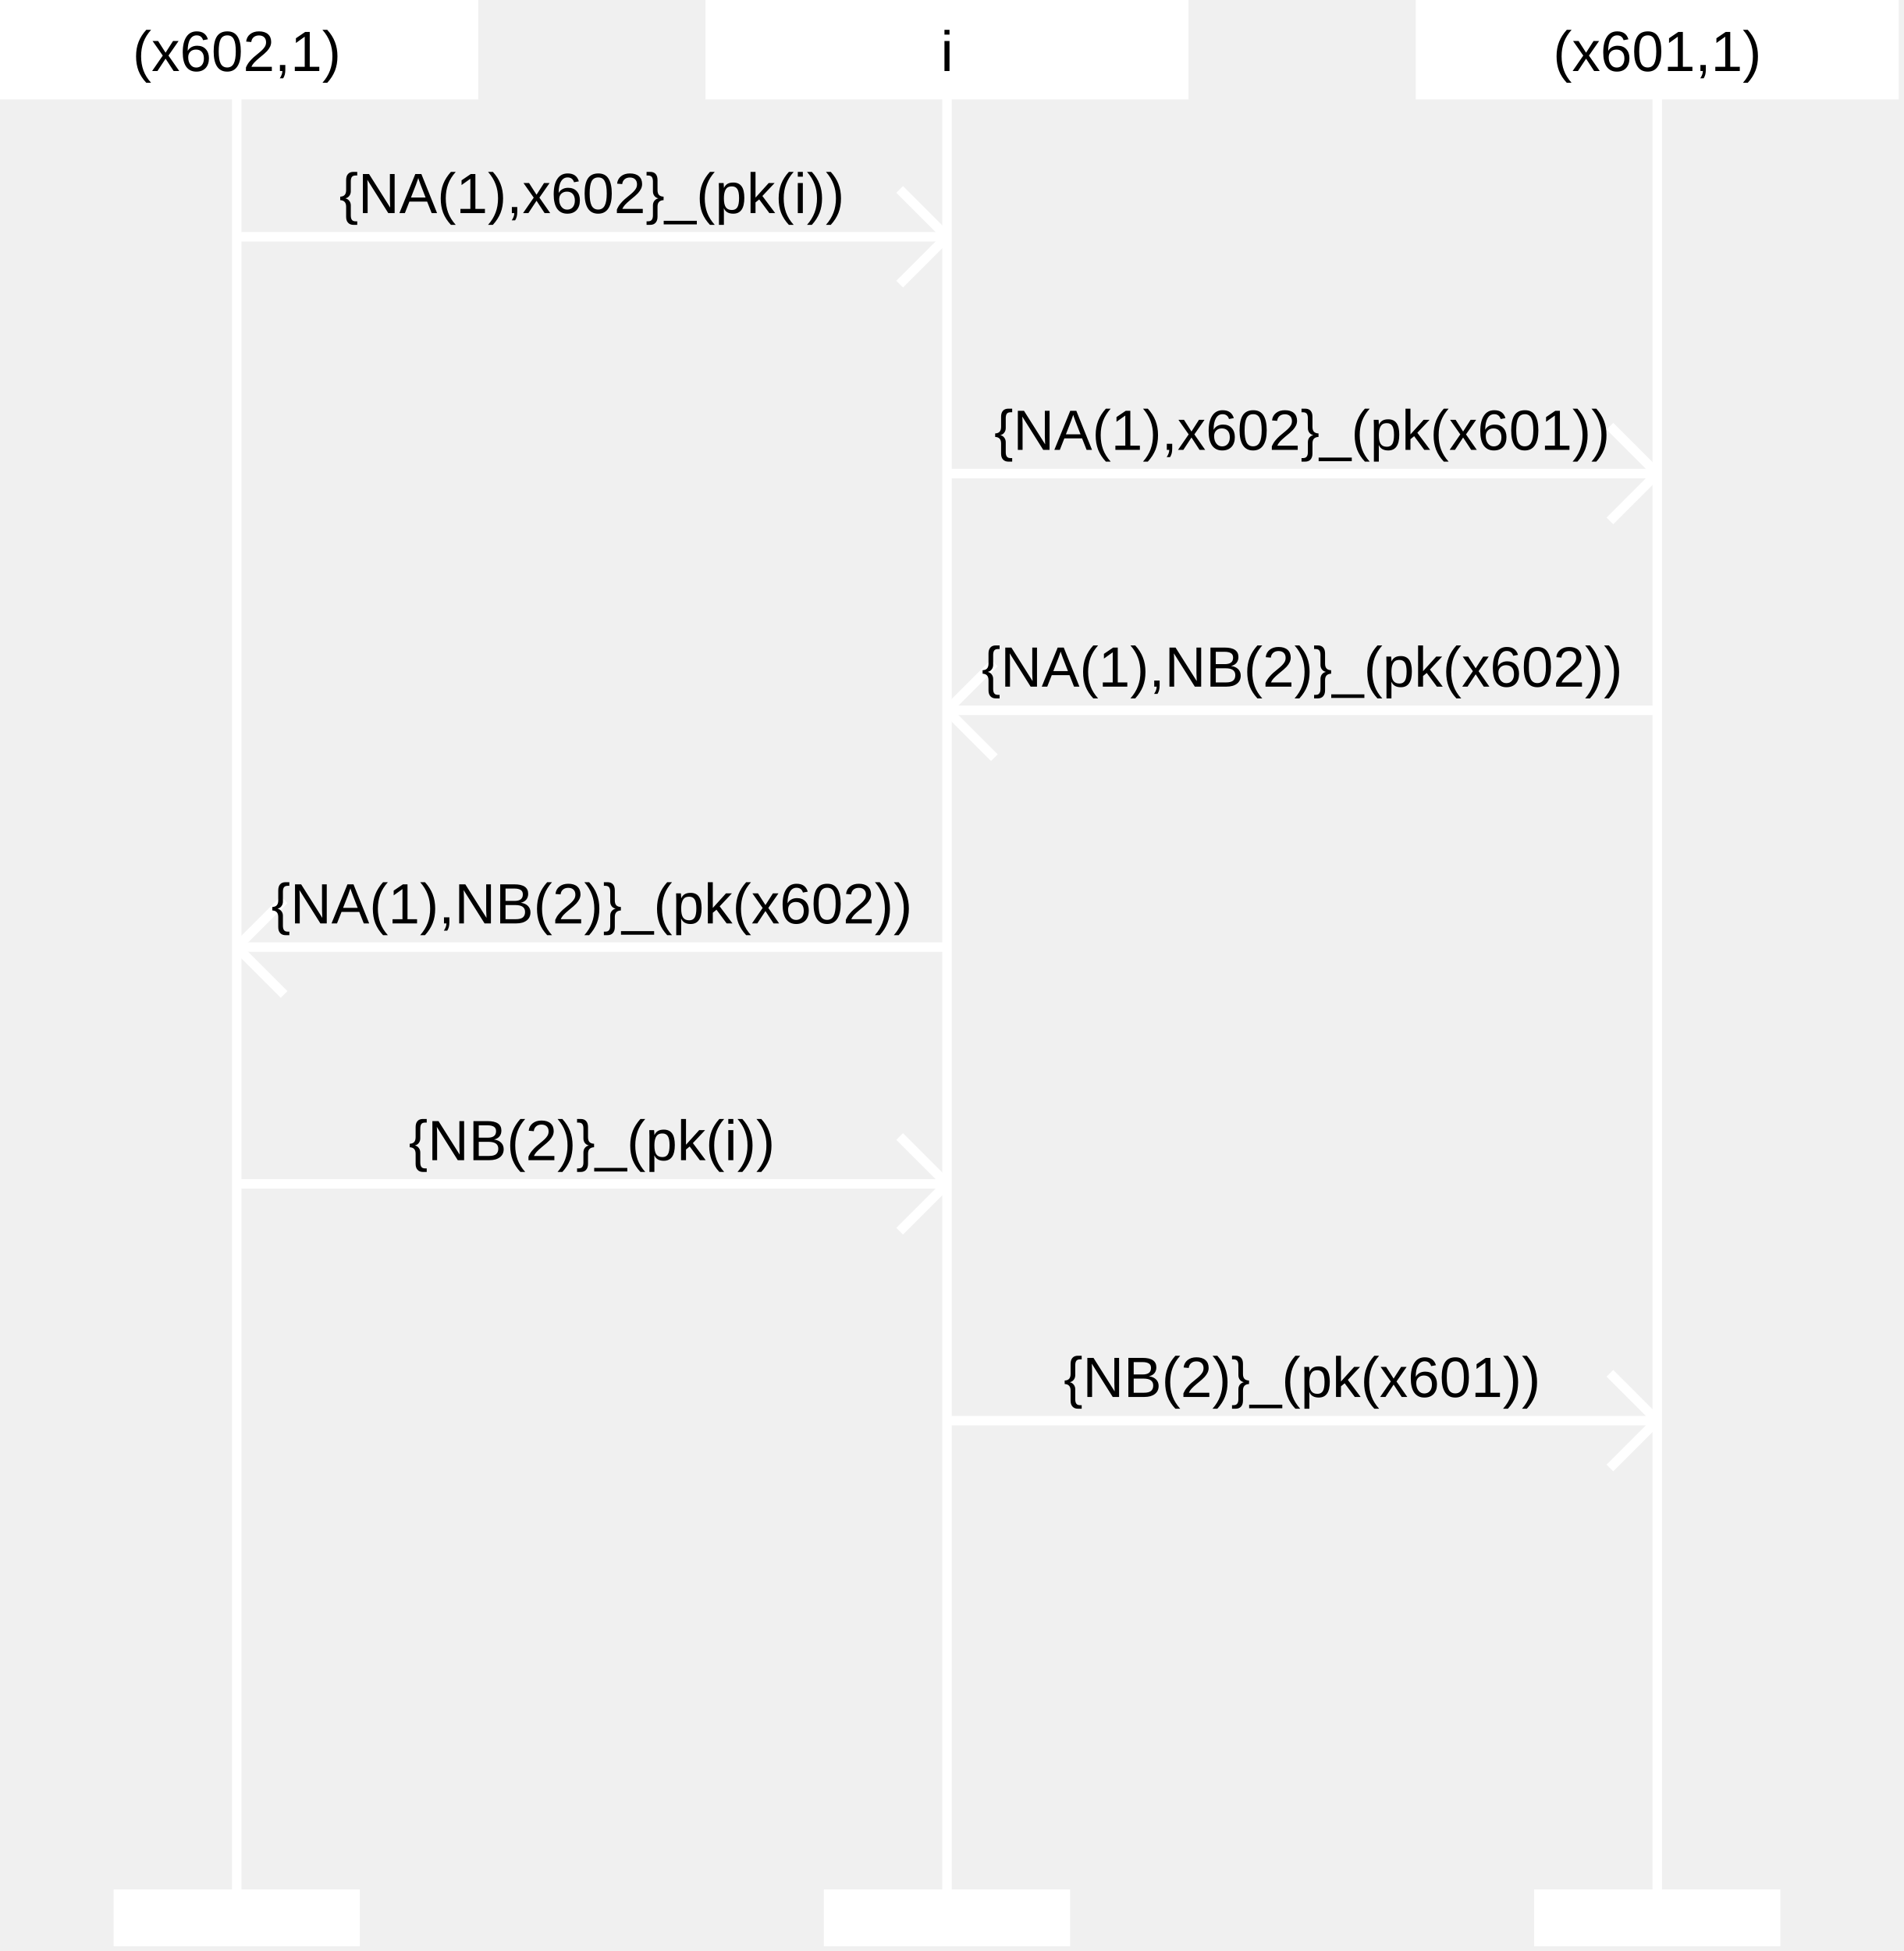
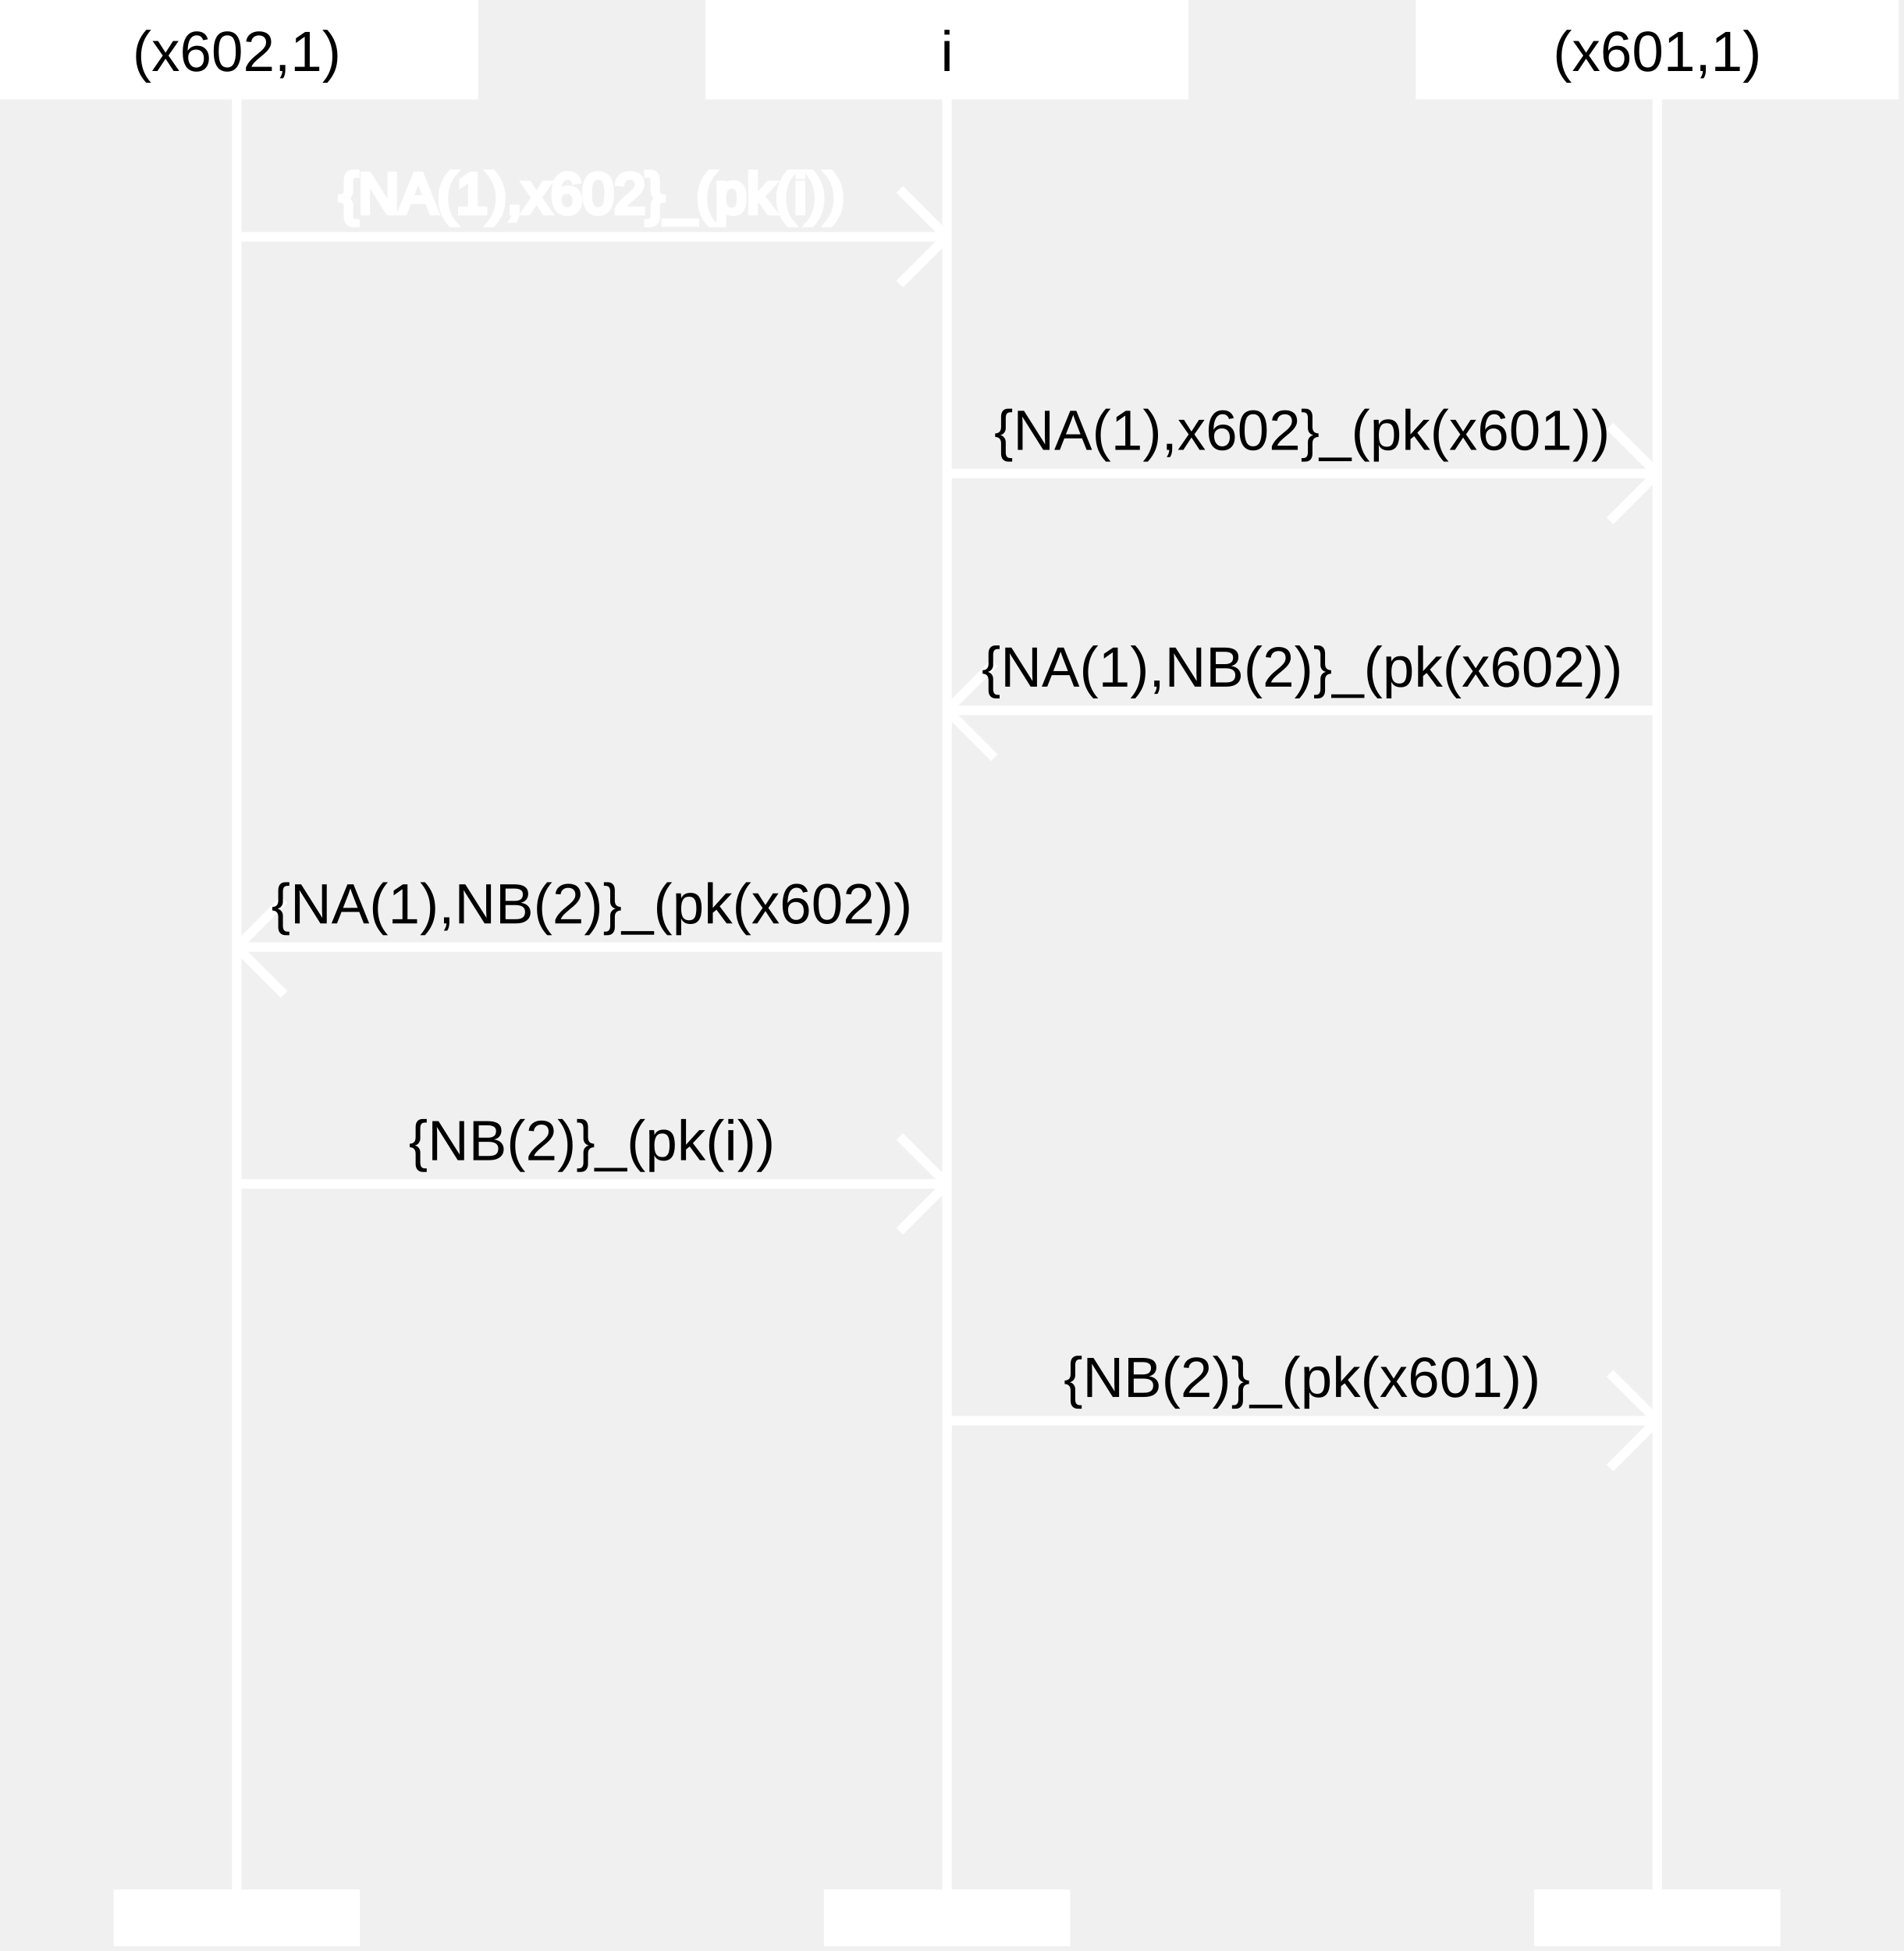
- <svg xmlns="http://www.w3.org/2000/svg" version="1.1">
+ <svg xmlns="http://www.w3.org/2000/svg" version="1.1" style="color: white">
  <rect x="0" y="0" width="100" height="20" style="fill:white;stroke:white;stroke-width:2" />
  <text x="50" y="15" text-anchor="middle" style="font-family: Arial, Helvetica, sans-serif">
(x602,1)</text>
  <line x1="50" y1="20" x2="50" y2="400" style="stroke:white;stroke-width:2" />
  <rect x="25" y="400" width="50" height="10" style="fill:white;stroke:white;stroke-width:2" />
  <rect x="150" y="0" width="100" height="20" style="fill:white;stroke:white;stroke-width:2" />
  <text x="200" y="15" text-anchor="middle" style="font-family: Arial, Helvetica, sans-serif">
i</text>
  <line x1="200" y1="20" x2="200" y2="400" style="stroke:white;stroke-width:2" />
  <rect x="175" y="400" width="50" height="10" style="fill:white;stroke:white;stroke-width:2" />
  <rect x="300" y="0" width="100" height="20" style="fill:white;stroke:white;stroke-width:2" />
  <text x="350" y="15" text-anchor="middle" style="font-family: Arial, Helvetica, sans-s erif">
(x601,1)</text>
  <line x1="350" y1="20" x2="350" y2="400" style="stroke:white;stroke-width:2" />
  <rect x="325" y="400" width="50" height="10" style="fill:white;stroke:white;stroke-width:2" />
  <line x1="50.0" y1="50" x2="200.0" y2="50" style="stroke:white;stroke-width:2" />
  <line x1="190.0" y1="40" x2="200.0" y2="50" style="stroke:white;stroke-width:2" />
  <line x1="190.0" y1="60" x2="200.0" y2="50" style="stroke:white;stroke-width:2" />
-   <text x="125.0" y="45" text-anchor="middle" style="font-family: Arial, Helvetica, sans-serif"> {NA(1),x602}_(pk(i))</text>
+   <text x="125.0" y="45" text-anchor="middle" style="font-family: Arial, Helvetica, sans-serif;fill: white;stroke: white"> {NA(1),x602}_(pk(i))</text>
  <line x1="200.0" y1="100" x2="350.0" y2="100" style="stroke:white;stroke-width:2" />
  <line x1="340.0" y1="90" x2="350.0" y2="100" style="stroke:white;stroke-width:2" />
  <line x1="340.0" y1="110" x2="350.0" y2="100" style="stroke:white;stroke-width:2" />
  <text x="275.0" y="95" text-anchor="middle" style="font-family: Arial, Helvetica, sans-serif"> {NA(1),x602}_(pk(x601))</text>
  <line x1="200.0" y1="150" x2="350.0" y2="150" style="stroke:white;stroke-width:2" />
  <line x1="210.0" y1="140" x2="200.0" y2="150" style="stroke:white;stroke-width:2" />
  <line x1="210.0" y1="160" x2="200.0" y2="150" style="stroke:white;stroke-width:2" />
  <text x="275.0" y="145" text-anchor="middle" style="font-family: Arial, Helvetica, sans-serif"> {NA(1),NB(2)}_(pk(x602))</text>
  <line x1="50.0" y1="200" x2="200.0" y2="200" style="stroke:white;stroke-width:2" />
  <line x1="60.0" y1="190" x2="50.0" y2="200" style="stroke:white;stroke-width:2" />
  <line x1="60.0" y1="210" x2="50.0" y2="200" style="stroke:white;stroke-width:2" />
  <text x="125.0" y="195" text-anchor="middle" style="font-family: Arial, Helvetica, sans-serif"> {NA(1),NB(2)}_(pk(x602))</text>
  <line x1="50.0" y1="250" x2="200.0" y2="250" style="stroke:white;stroke-width:2" />
  <line x1="190.0" y1="240" x2="200.0" y2="250" style="stroke:white;stroke-width:2" />
  <line x1="190.0" y1="260" x2="200.0" y2="250" style="stroke:white;stroke-width:2" />
  <text x="125.0" y="245" text-anchor="middle" style="font-family: Arial, Helvetica, sans-serif"> {NB(2)}_(pk(i))</text>
  <line x1="200.0" y1="300" x2="350.0" y2="300" style="stroke:white;stroke-width:2" />
  <line x1="340.0" y1="290" x2="350.0" y2="300" style="stroke:white;stroke-width:2" />
  <line x1="340.0" y1="310" x2="350.0" y2="300" style="stroke:white;stroke-width:2" />
  <text x="275.0" y="295" text-anchor="middle" style="font-family: Arial, Helvetica, sans-serif"> {NB(2)}_(pk(x601))</text>
</svg>
